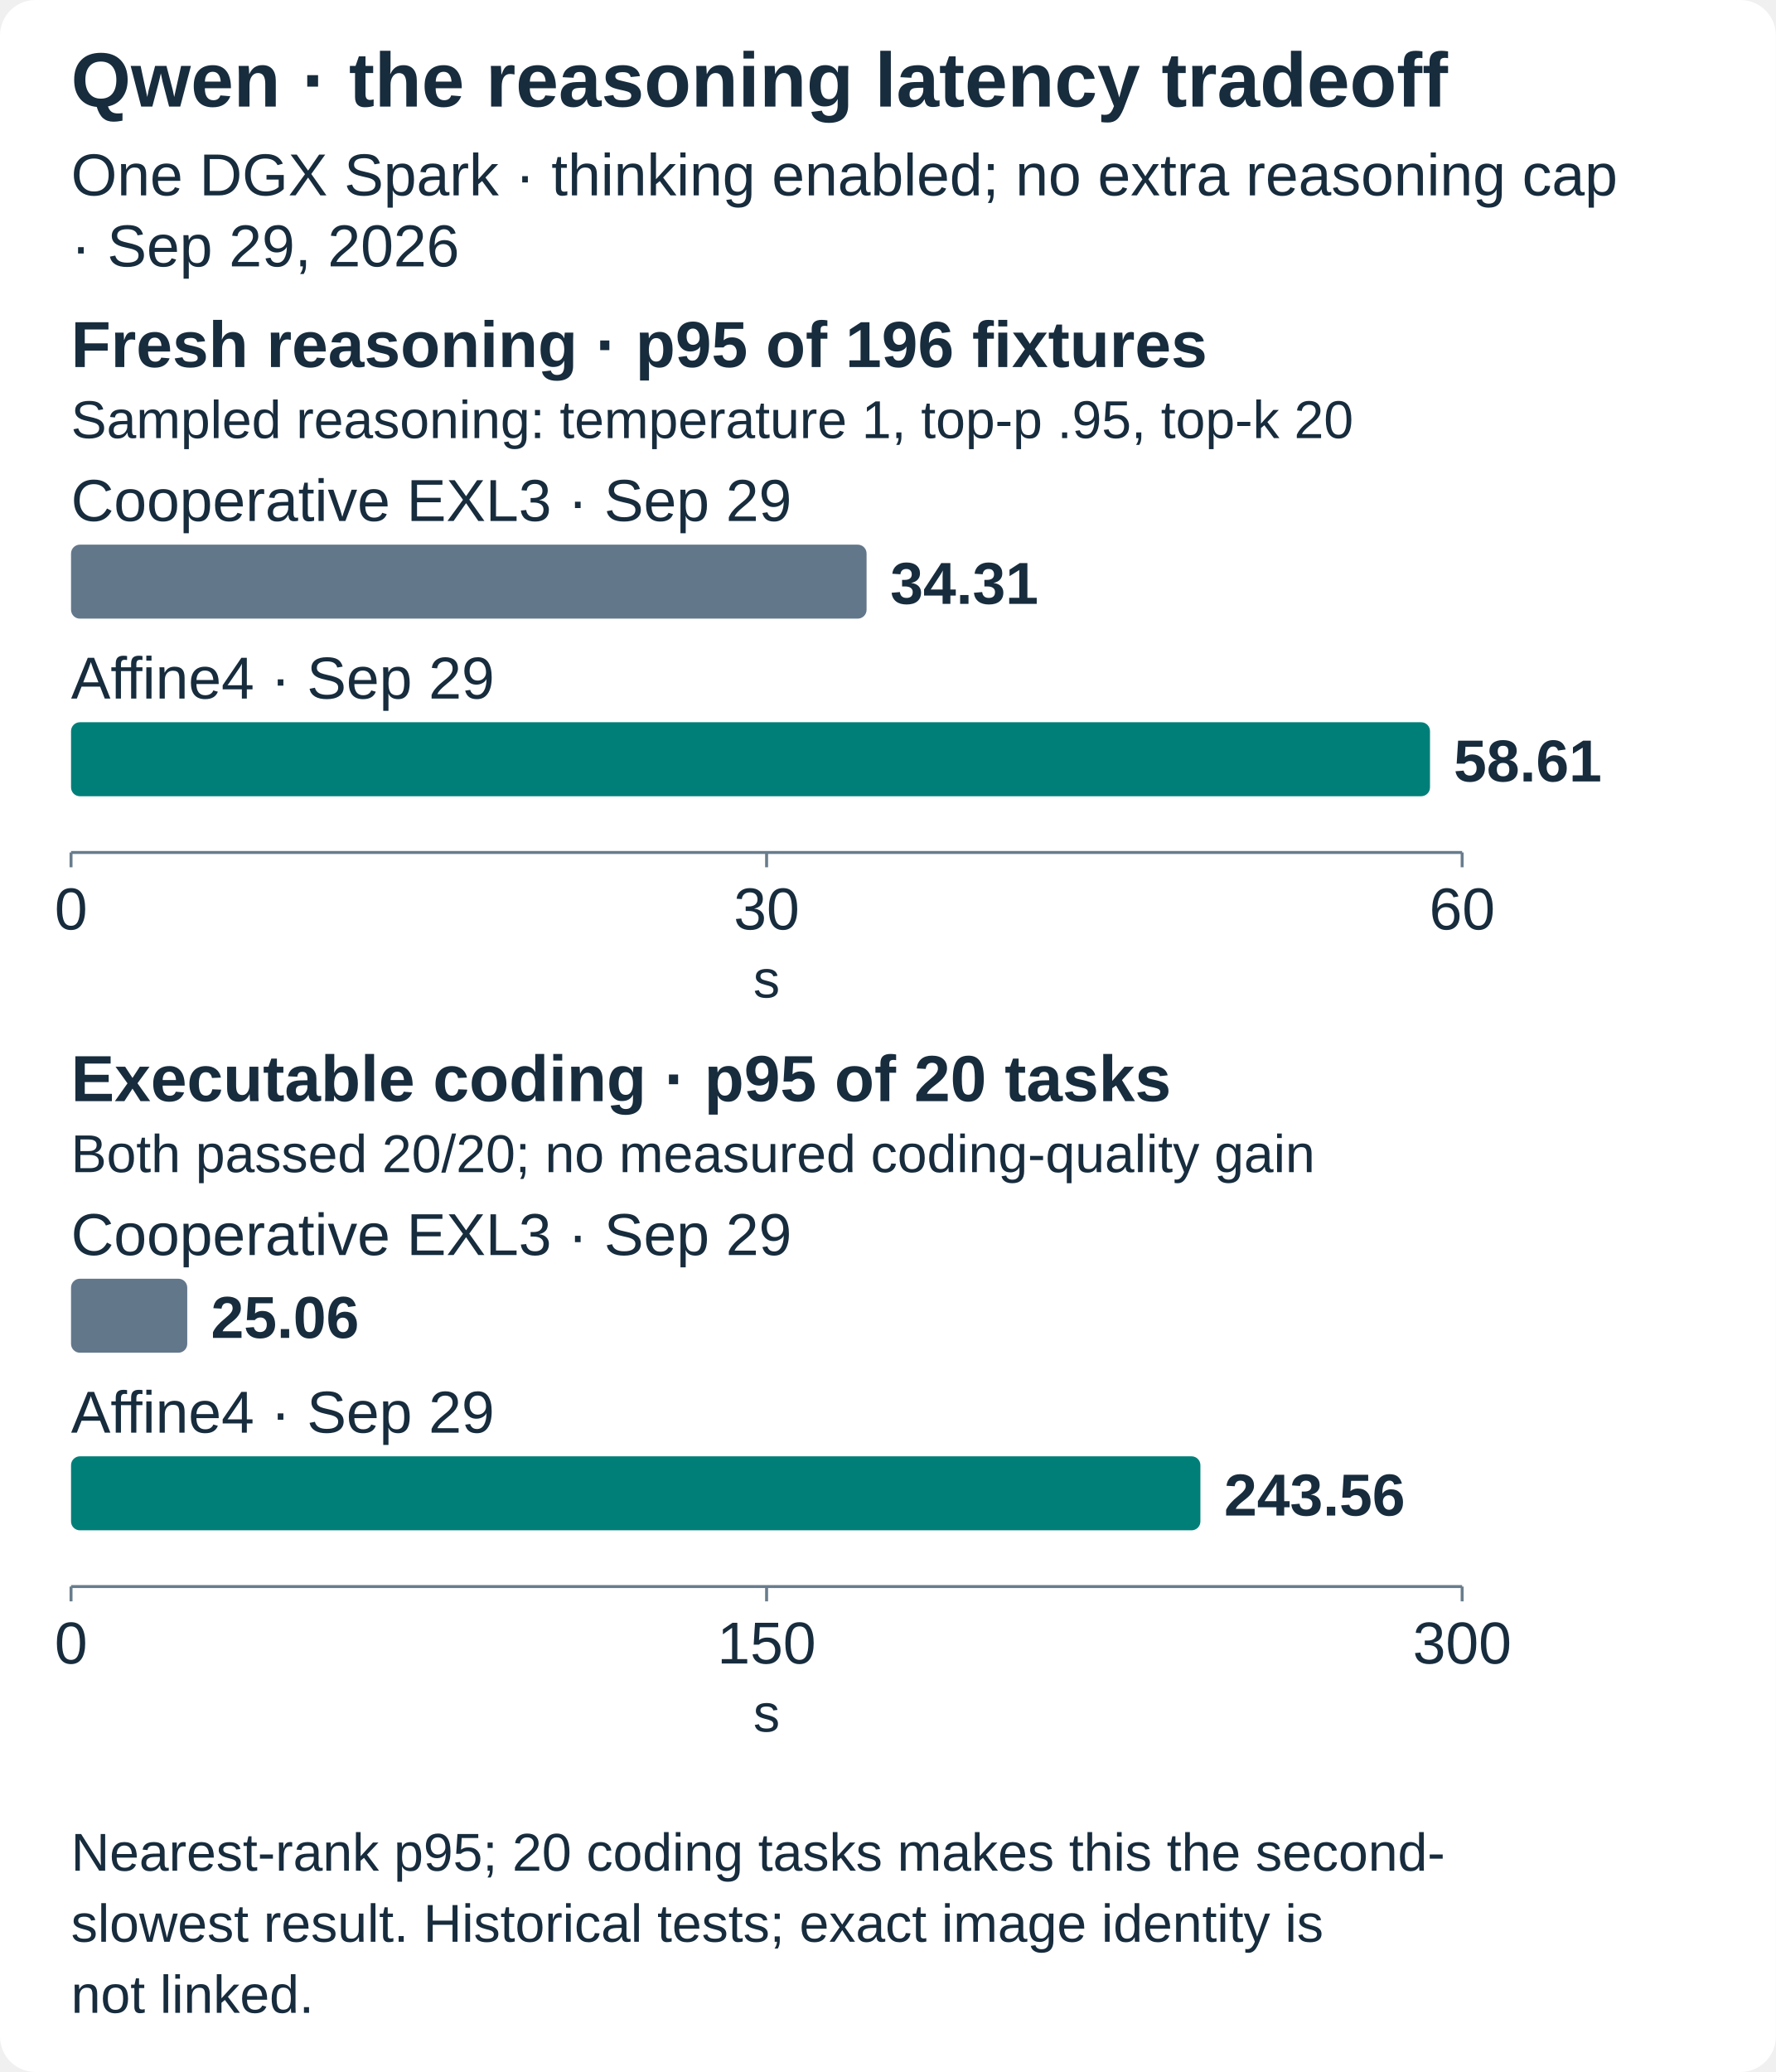
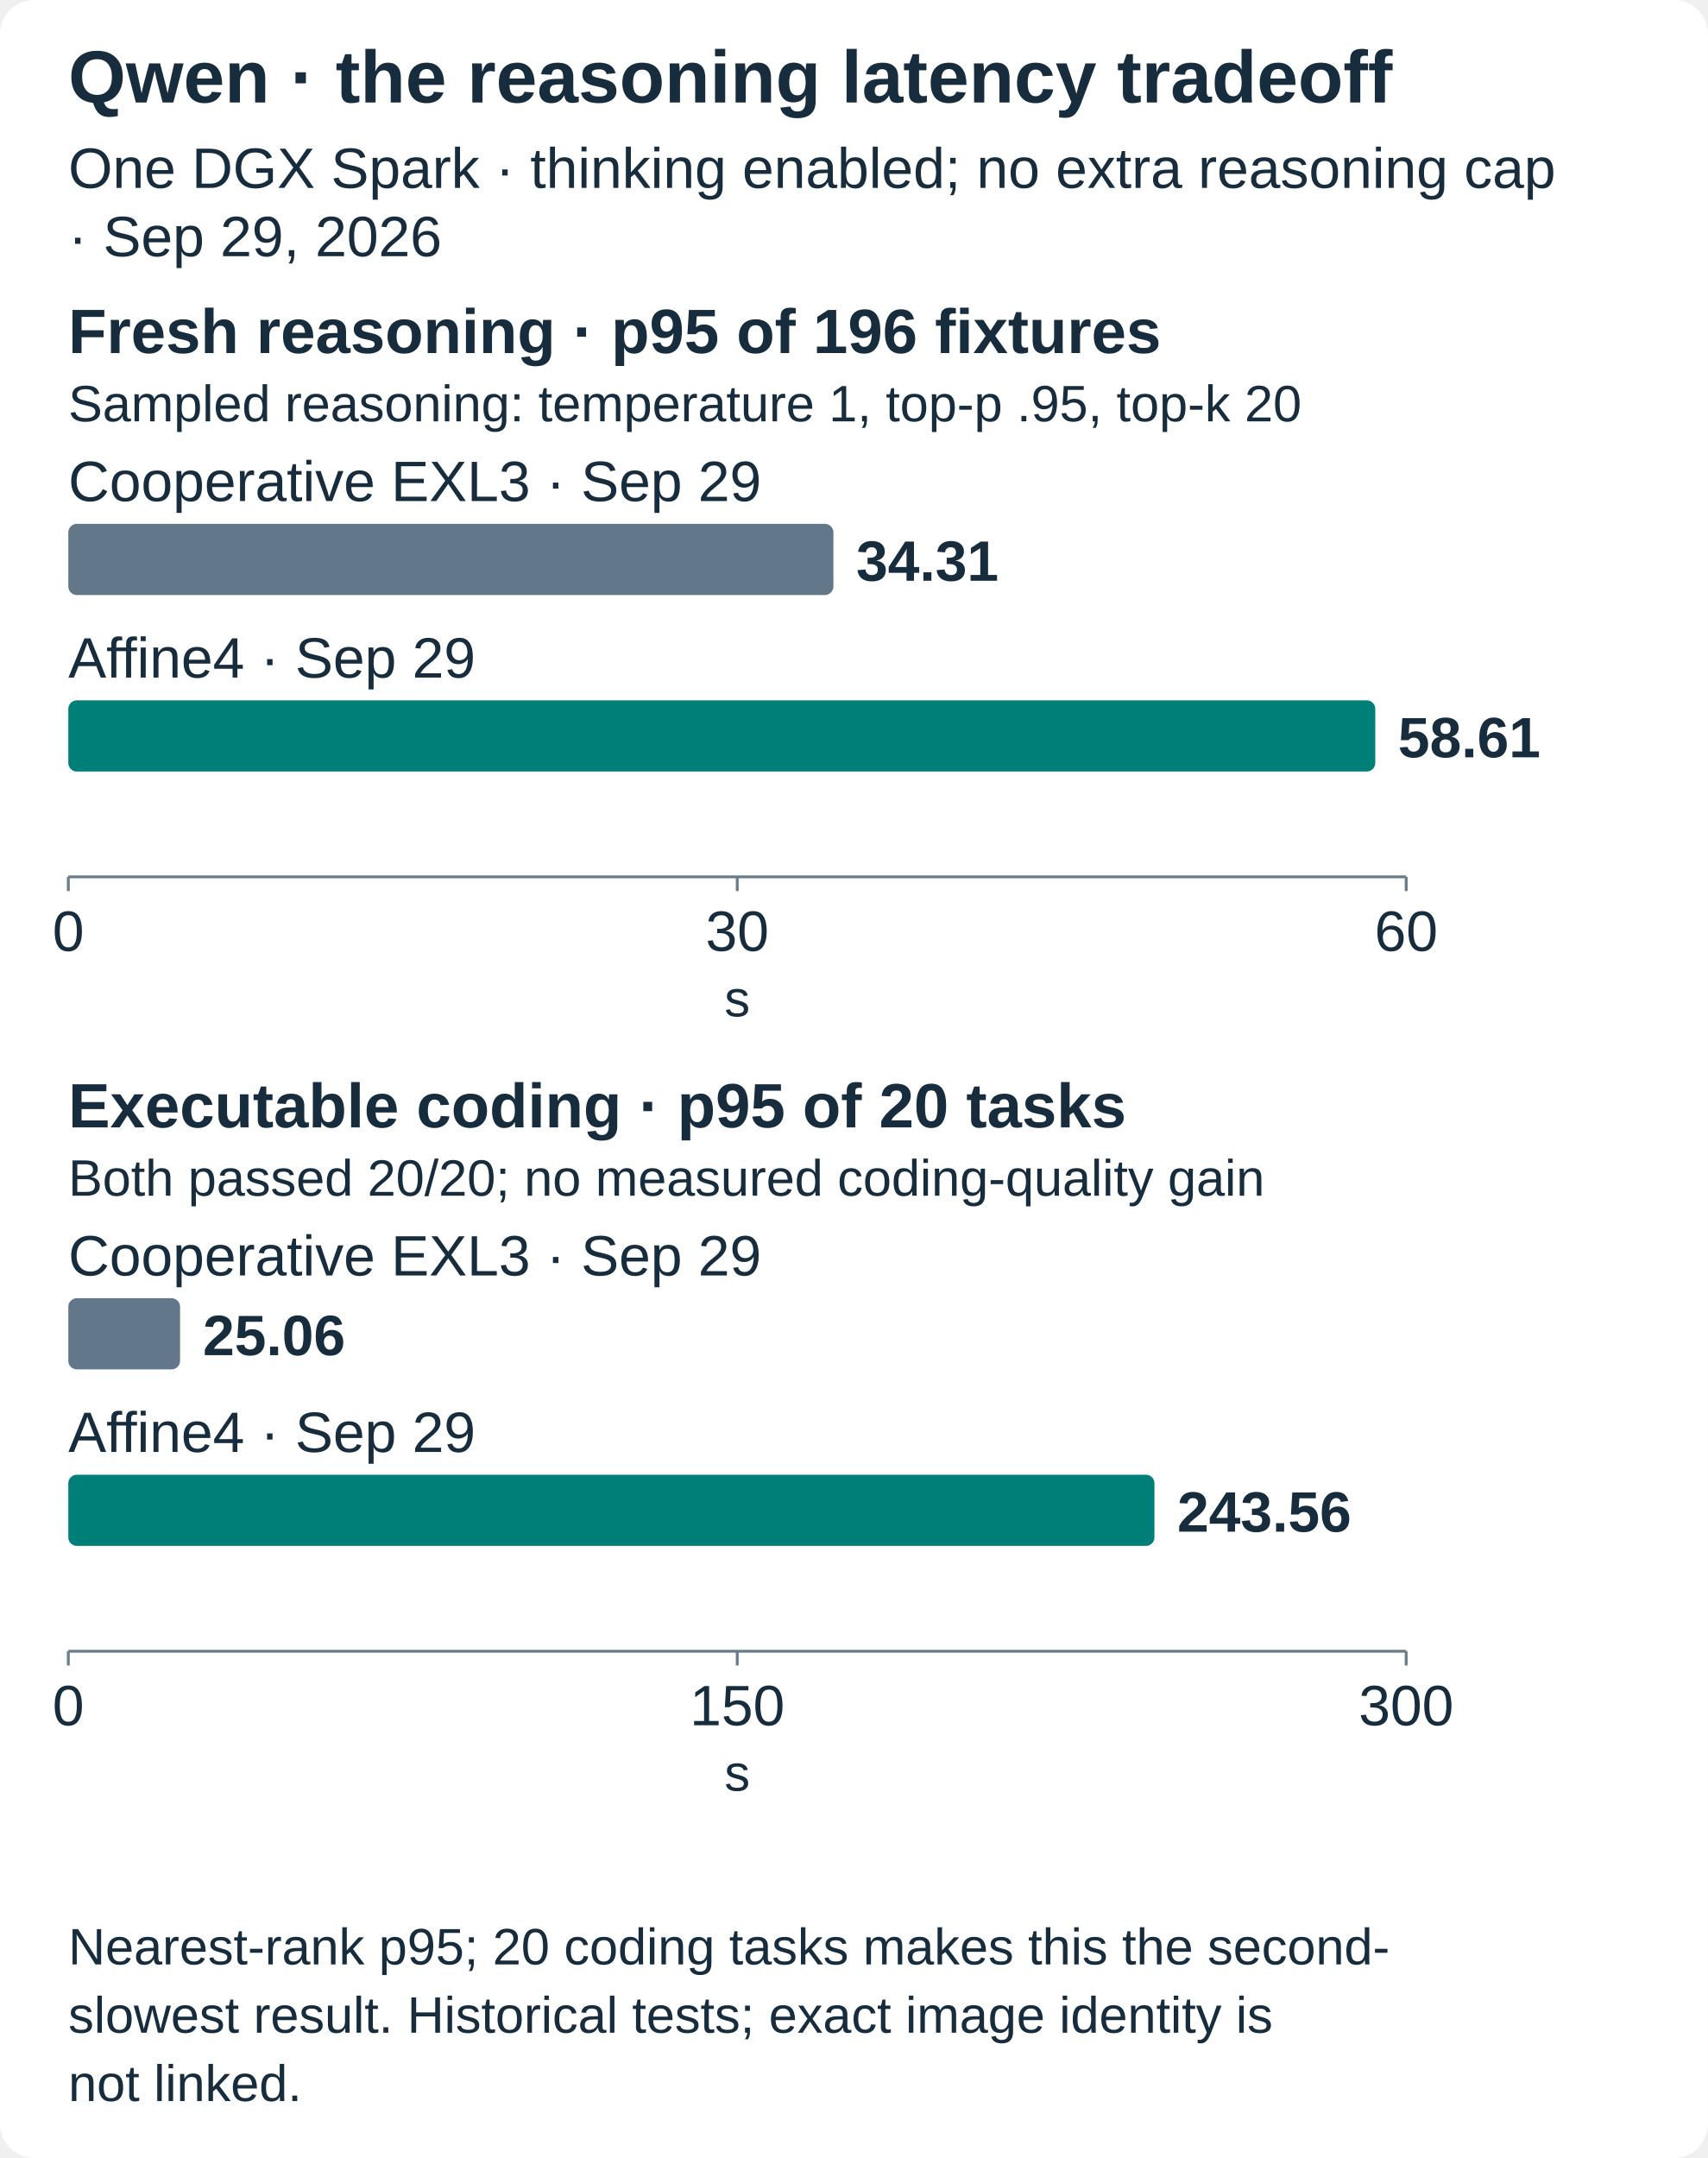
- <svg xmlns="http://www.w3.org/2000/svg" width="600" height="700" viewBox="0 0 600 700" role="img" aria-labelledby="title desc">
+ <svg xmlns="http://www.w3.org/2000/svg" width="600" height="758" viewBox="0 0 600 758" role="img" aria-labelledby="title desc">
  <rect width="100%" height="100%" rx="12" fill="#ffffff" />
  <g font-family="Arial, Helvetica, sans-serif" fill="#172c3d">
    <text x="24" y="36" font-size="26" font-weight="bold">Qwen · the reasoning latency tradeoff</text>
    <text x="24" y="66" font-size="20">One DGX Spark · thinking enabled; no extra reasoning cap</text>
    <text x="24" y="90" font-size="20">· Sep 29, 2026</text>
    <text x="24" y="124" font-size="22" font-weight="bold">Fresh reasoning · p95 of 196 fixtures</text>
    <text x="24" y="148" font-size="18">Sampled reasoning: temperature 1, top-p .95, top-k 20</text>
    <text x="24" y="176" font-size="20">Cooperative EXL3 · Sep 29</text>
    <rect x="24" y="184" width="268.783" height="25" rx="3" fill="#63778b" />
    <text x="300.783" y="204" font-size="20" font-weight="bold">34.31</text>
-     <text x="24" y="236" font-size="20">Affine4 · Sep 29</text>
-     <rect x="24" y="244" width="459.141" height="25" rx="3" fill="#007f79" />
-     <text x="491.141" y="264" font-size="20" font-weight="bold">58.61</text>
-     <path d="M 24 288 H 494" stroke="#687c8c" />
-     <path d="M 24 288 v 5" stroke="#687c8c" />
-     <text x="24" y="314" font-size="20" text-anchor="middle">0</text>
-     <path d="M 259.0 288 v 5" stroke="#687c8c" />
-     <text x="259.0" y="314" font-size="20" text-anchor="middle">30</text>
-     <path d="M 494 288 v 5" stroke="#687c8c" />
-     <text x="494" y="314" font-size="20" text-anchor="middle">60</text>
-     <text x="259.0" y="337" font-size="18" text-anchor="middle">s</text>
-     <text x="24" y="372" font-size="22" font-weight="bold">Executable coding · p95 of 20 tasks</text>
-     <text x="24" y="396" font-size="18">Both passed 20/20; no measured coding-quality gain</text>
-     <text x="24" y="424" font-size="20">Cooperative EXL3 · Sep 29</text>
-     <rect x="24" y="432" width="39.264" height="25" rx="3" fill="#63778b" />
-     <text x="71.264" y="452" font-size="20" font-weight="bold">25.06</text>
-     <text x="24" y="484" font-size="20">Affine4 · Sep 29</text>
-     <rect x="24" y="492" width="381.571" height="25" rx="3" fill="#007f79" />
-     <text x="413.571" y="512" font-size="20" font-weight="bold">243.56</text>
-     <path d="M 24 536 H 494" stroke="#687c8c" />
-     <path d="M 24 536 v 5" stroke="#687c8c" />
-     <text x="24" y="562" font-size="20" text-anchor="middle">0</text>
-     <path d="M 259.0 536 v 5" stroke="#687c8c" />
-     <text x="259.0" y="562" font-size="20" text-anchor="middle">150</text>
-     <path d="M 494 536 v 5" stroke="#687c8c" />
-     <text x="494" y="562" font-size="20" text-anchor="middle">300</text>
-     <text x="259.0" y="585" font-size="18" text-anchor="middle">s</text>
-     <text x="24" y="632" font-size="18">Nearest-rank p95; 20 coding tasks makes this the second-</text>
-     <text x="24" y="656" font-size="18">slowest result. Historical tests; exact image identity is</text>
-     <text x="24" y="680" font-size="18">not linked.</text>
+     <text x="24" y="238" font-size="20">Affine4 · Sep 29</text>
+     <rect x="24" y="246" width="459.141" height="25" rx="3" fill="#007f79" />
+     <text x="491.141" y="266" font-size="20" font-weight="bold">58.61</text>
+     <path d="M 24 308 H 494" stroke="#687c8c" />
+     <path d="M 24 308 v 5" stroke="#687c8c" />
+     <text x="24" y="334" font-size="20" text-anchor="middle">0</text>
+     <path d="M 259.0 308 v 5" stroke="#687c8c" />
+     <text x="259.0" y="334" font-size="20" text-anchor="middle">30</text>
+     <path d="M 494 308 v 5" stroke="#687c8c" />
+     <text x="494" y="334" font-size="20" text-anchor="middle">60</text>
+     <text x="259.0" y="357" font-size="18" text-anchor="middle">s</text>
+     <text x="24" y="396" font-size="22" font-weight="bold">Executable coding · p95 of 20 tasks</text>
+     <text x="24" y="420" font-size="18">Both passed 20/20; no measured coding-quality gain</text>
+     <text x="24" y="448" font-size="20">Cooperative EXL3 · Sep 29</text>
+     <rect x="24" y="456" width="39.264" height="25" rx="3" fill="#63778b" />
+     <text x="71.264" y="476" font-size="20" font-weight="bold">25.06</text>
+     <text x="24" y="510" font-size="20">Affine4 · Sep 29</text>
+     <rect x="24" y="518" width="381.571" height="25" rx="3" fill="#007f79" />
+     <text x="413.571" y="538" font-size="20" font-weight="bold">243.56</text>
+     <path d="M 24 580 H 494" stroke="#687c8c" />
+     <path d="M 24 580 v 5" stroke="#687c8c" />
+     <text x="24" y="606" font-size="20" text-anchor="middle">0</text>
+     <path d="M 259.0 580 v 5" stroke="#687c8c" />
+     <text x="259.0" y="606" font-size="20" text-anchor="middle">150</text>
+     <path d="M 494 580 v 5" stroke="#687c8c" />
+     <text x="494" y="606" font-size="20" text-anchor="middle">300</text>
+     <text x="259.0" y="629" font-size="18" text-anchor="middle">s</text>
+     <text x="24" y="690" font-size="18">Nearest-rank p95; 20 coding tasks makes this the second-</text>
+     <text x="24" y="714" font-size="18">slowest result. Historical tests; exact image identity is</text>
+     <text x="24" y="738" font-size="18">not linked.</text>
  </g>
</svg>
